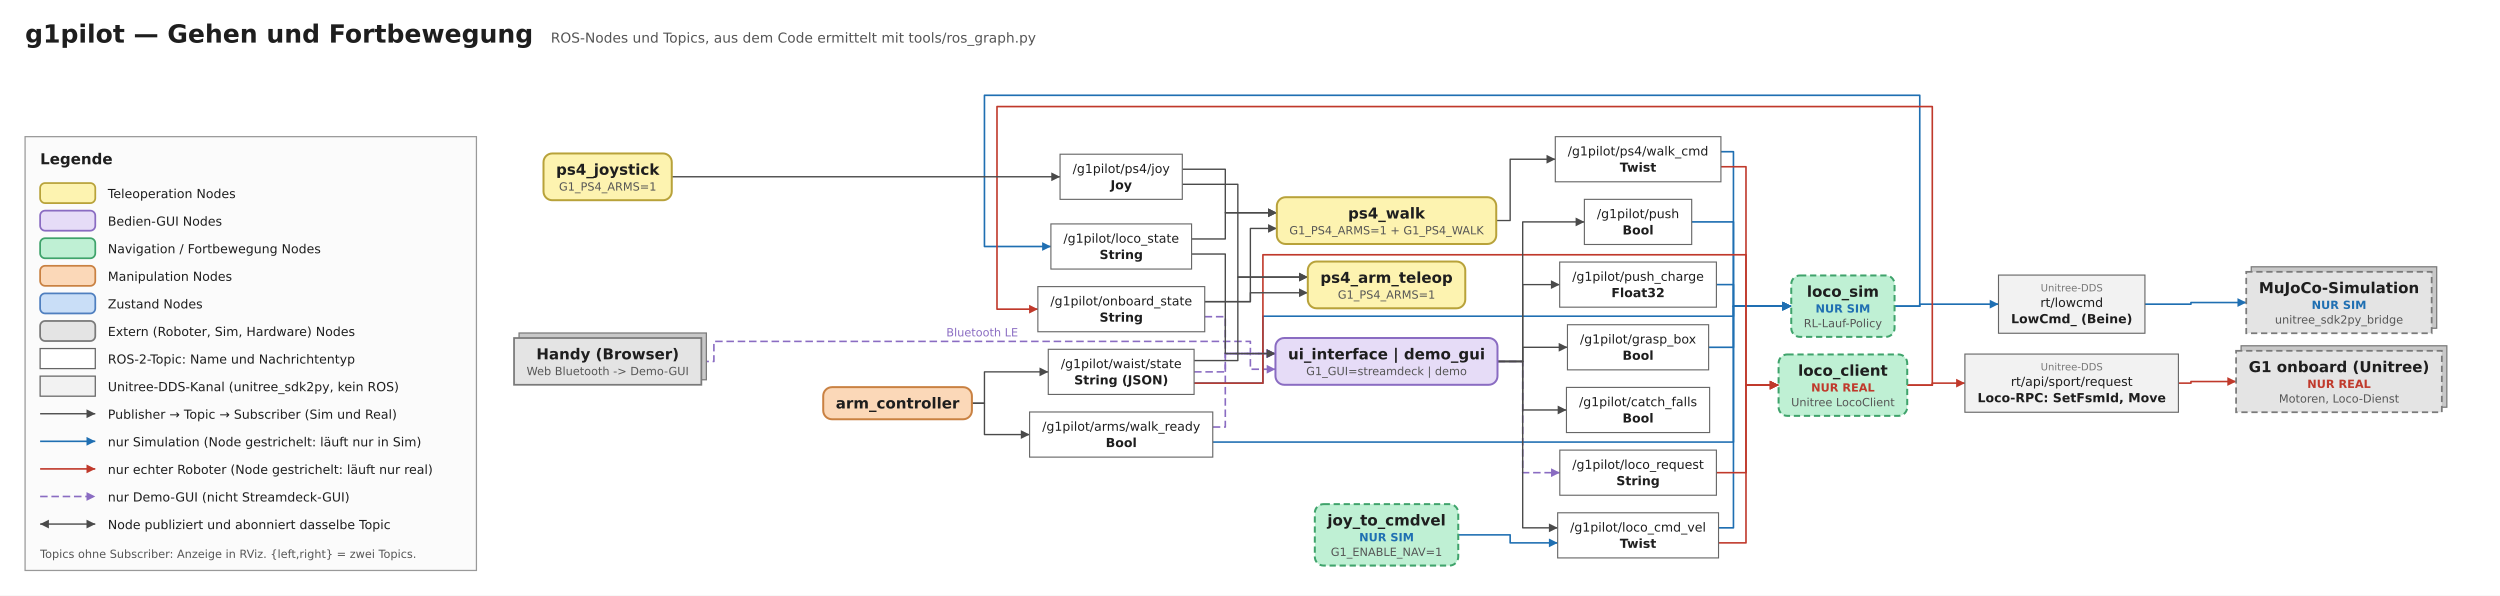
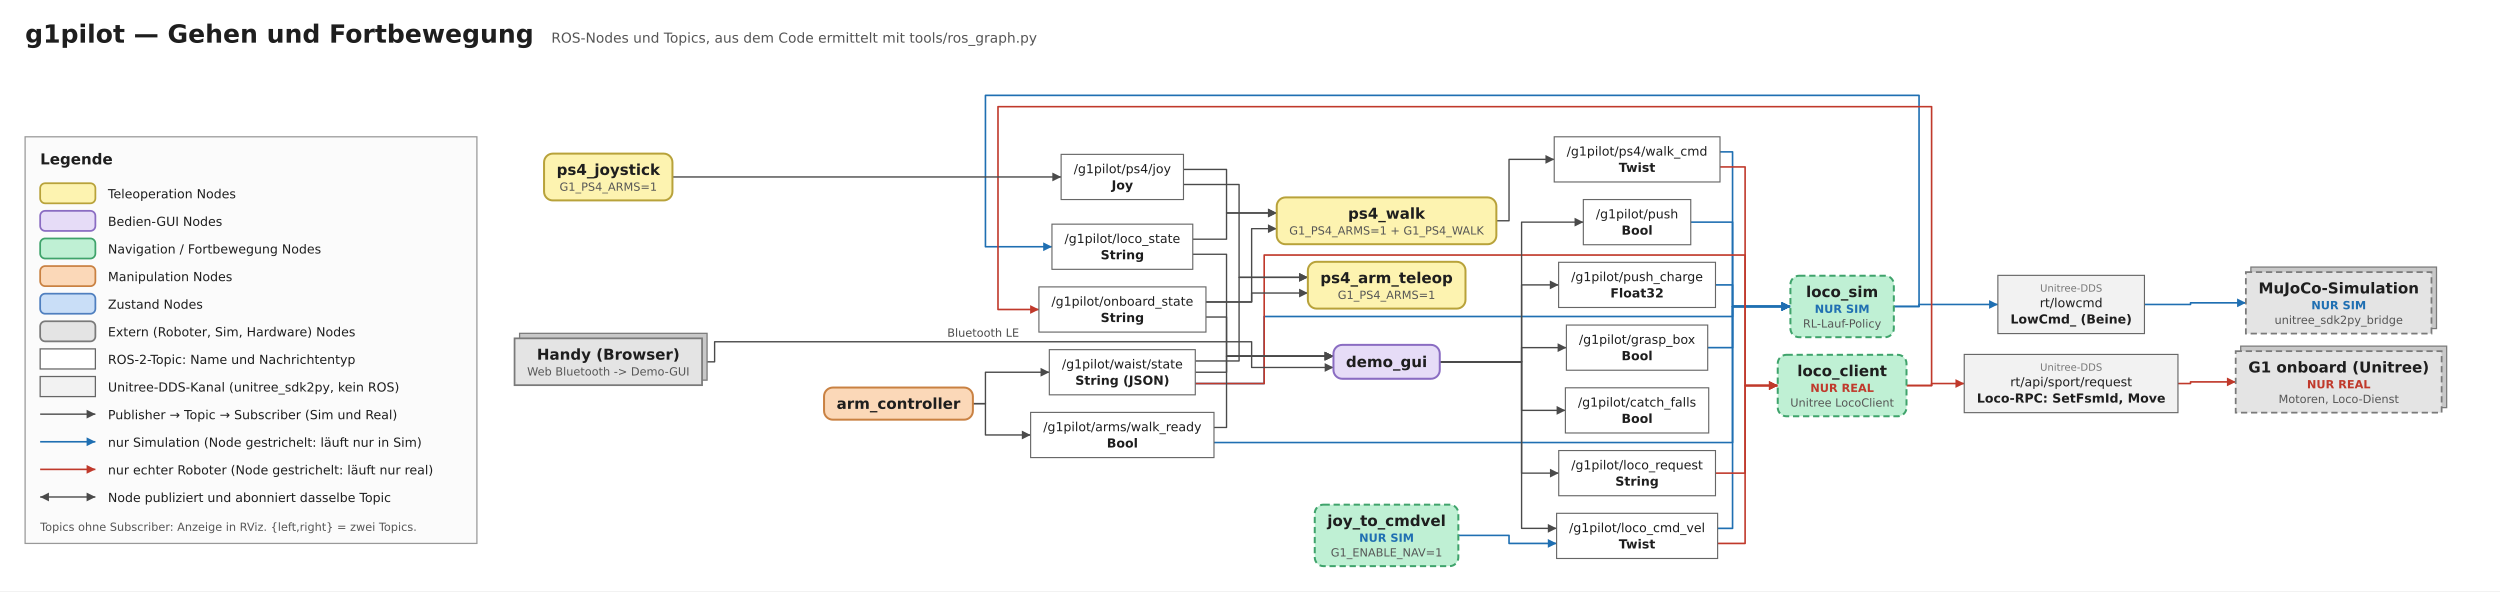
- <svg xmlns="http://www.w3.org/2000/svg" width="1994" height="475" viewBox="0 0 1994 475" font-family="DejaVu Sans, Verdana, Arial, sans-serif">
-   <rect width="1994" height="475" fill="#ffffff" />
+ <svg xmlns="http://www.w3.org/2000/svg" width="1992" height="471" viewBox="0 0 1992 471" font-family="DejaVu Sans, Verdana, Arial, sans-serif">
+   <rect width="1992" height="471" fill="#ffffff" />
  <text x="20.0" y="34.0" font-size="20" font-weight="bold" fill="#1e1e1e" text-anchor="start">g1pilot — Gehen und Fortbewegung</text>
  <text x="439.3" y="34.0" font-size="11" fill="#555555" text-anchor="start">ROS-Nodes und Topics, aus dem Code ermittelt mit tools/ros_graph.py</text>
  <g transform="translate(20,109.0)">
-     <rect x="0" y="0" width="360" height="346" fill="#fbfbfb" stroke="#999999" />
+     <rect x="0" y="0" width="360" height="324" fill="#fbfbfb" stroke="#999999" />
    <text x="12.0" y="22.0" font-size="12" font-weight="bold" fill="#1e1e1e" text-anchor="start">Legende</text>
    <rect x="12" y="37.0" width="44" height="16" rx="4" fill="#fdf3b0" stroke="#b8a23a" stroke-width="1.4" />
    <text x="66.0" y="49.0" font-size="10" fill="#1e1e1e" text-anchor="start">Teleoperation Nodes</text>
    <rect x="12" y="59.0" width="44" height="16" rx="4" fill="#e6dcf7" stroke="#8a6cc2" stroke-width="1.4" />
    <text x="66.0" y="71.0" font-size="10" fill="#1e1e1e" text-anchor="start">Bedien-GUI Nodes</text>
    <rect x="12" y="81.0" width="44" height="16" rx="4" fill="#bff0d4" stroke="#3fa36b" stroke-width="1.4" />
    <text x="66.0" y="93.0" font-size="10" fill="#1e1e1e" text-anchor="start">Navigation / Fortbewegung Nodes</text>
    <rect x="12" y="103.0" width="44" height="16" rx="4" fill="#fbd8b8" stroke="#c98142" stroke-width="1.4" />
    <text x="66.0" y="115.0" font-size="10" fill="#1e1e1e" text-anchor="start">Manipulation Nodes</text>
    <rect x="12" y="125.0" width="44" height="16" rx="4" fill="#c9def7" stroke="#4f7fbf" stroke-width="1.4" />
    <text x="66.0" y="137.0" font-size="10" fill="#1e1e1e" text-anchor="start">Zustand Nodes</text>
    <rect x="12" y="147.0" width="44" height="16" rx="4" fill="#e4e4e4" stroke="#7a7a7a" stroke-width="1.4" />
    <text x="66.0" y="159.0" font-size="10" fill="#1e1e1e" text-anchor="start">Extern (Roboter, Sim, Hardware) Nodes</text>
    <rect x="12" y="169.0" width="44" height="16" fill="#ffffff" stroke="#666666" />
    <text x="66.0" y="181.0" font-size="10" fill="#1e1e1e" text-anchor="start">ROS-2-Topic: Name und Nachrichtentyp</text>
    <rect x="12" y="191.0" width="44" height="16" fill="#f2f2f2" stroke="#666666" />
    <text x="66.0" y="203.0" font-size="10" fill="#1e1e1e" text-anchor="start">Unitree-DDS-Kanal (unitree_sdk2py, kein ROS)</text>
    <path d="M12,221.0 L56,221.0" stroke="#4a4a4a" stroke-width="1.1" />
    <path d="M49.0,217.5 L56.0,221.0 L49.0,224.5 z" fill="#4a4a4a" />
    <text x="66.0" y="225.0" font-size="10" fill="#1e1e1e" text-anchor="start">Publisher → Topic → Subscriber (Sim und Real)</text>
    <path d="M12,243.0 L56,243.0" stroke="#1f6fb2" stroke-width="1.3" />
    <path d="M49.0,239.5 L56.0,243.0 L49.0,246.5 z" fill="#1f6fb2" />
    <text x="66.0" y="247.0" font-size="10" fill="#1e1e1e" text-anchor="start">nur Simulation (Node gestrichelt: läuft nur in Sim)</text>
    <path d="M12,265.0 L56,265.0" stroke="#c0392b" stroke-width="1.3" />
    <path d="M49.0,261.5 L56.0,265.0 L49.0,268.5 z" fill="#c0392b" />
    <text x="66.0" y="269.0" font-size="10" fill="#1e1e1e" text-anchor="start">nur echter Roboter (Node gestrichelt: läuft nur real)</text>
-     <path d="M12,287.0 L56,287.0" stroke="#8a6cc2" stroke-width="1.3" stroke-dasharray="6 3" />
-     <path d="M49.0,283.5 L56.0,287.0 L49.0,290.5 z" fill="#8a6cc2" />
-     <text x="66.0" y="291.0" font-size="10" fill="#1e1e1e" text-anchor="start">nur Demo-GUI (nicht Streamdeck-GUI)</text>
-     <path d="M12,309.0 L56,309.0" stroke="#4a4a4a" stroke-width="1.1" />
-     <path d="M49.0,305.5 L56.0,309.0 L49.0,312.5 z" fill="#4a4a4a" />
-     <path d="M19.0,305.5 L12.0,309.0 L19.0,312.5 z" fill="#4a4a4a" />
-     <text x="66.0" y="313.0" font-size="10" fill="#1e1e1e" text-anchor="start">Node publiziert und abonniert dasselbe Topic</text>
-     <text x="12.0" y="336.0" font-size="9" fill="#555555" text-anchor="start">Topics ohne Subscriber: Anzeige in RViz. {left,right} = zwei Topics.</text>
+     <path d="M12,287.0 L56,287.0" stroke="#4a4a4a" stroke-width="1.1" />
+     <path d="M49.0,283.5 L56.0,287.0 L49.0,290.5 z" fill="#4a4a4a" />
+     <path d="M19.0,283.5 L12.0,287.0 L19.0,290.5 z" fill="#4a4a4a" />
+     <text x="66.0" y="291.0" font-size="10" fill="#1e1e1e" text-anchor="start">Node publiziert und abonniert dasselbe Topic</text>
+     <text x="12.0" y="314.0" font-size="9" fill="#555555" text-anchor="start">Topics ohne Subscriber: Anzeige in RViz. {left,right} = zwei Topics.</text>
  </g>
  <g transform="translate(20,109.0)">
-     <path d="M1174.5,179.3 L1194.5,179.3 L1194.5,268.0 L1224.1,268.0" fill="none" stroke="#8a6cc2" stroke-width="1.3" stroke-dasharray="6 3" stroke-linejoin="round" />
-     <path d="M1217.1,264.5 L1224.1,268.0 L1217.1,271.5 z" fill="#8a6cc2" />
-     <path d="M940.8,143.6 L957.3,143.6 L957.3,173.0 L997.3,173.0" fill="none" stroke="#8a6cc2" stroke-width="1.3" stroke-dasharray="6 3" stroke-linejoin="round" />
-     <path d="M990.3,169.5 L997.3,173.0 L990.3,176.5 z" fill="#8a6cc2" />
-     <path d="M947.3,231.6 L957.3,231.6 L957.3,173.0 L997.3,173.0" fill="none" stroke="#8a6cc2" stroke-width="1.3" stroke-dasharray="6 3" stroke-linejoin="round" />
-     <path d="M990.3,169.5 L997.3,173.0 L990.3,176.5 z" fill="#8a6cc2" />
-     <path d="M932.4,187.6 L957.3,187.6 L957.3,173.0 L997.3,173.0" fill="none" stroke="#8a6cc2" stroke-width="1.3" stroke-dasharray="6 3" stroke-linejoin="round" />
-     <path d="M990.3,169.5 L997.3,173.0 L990.3,176.5 z" fill="#8a6cc2" />
-     <path d="M539.4,179.3 L549.4,179.3 L549.4,163.3 L977.3,163.3 L977.3,185.5 L997.3,185.5" fill="none" stroke="#8a6cc2" stroke-width="1.3" stroke-dasharray="6 3" stroke-linejoin="round" />
-     <path d="M990.3,182.0 L997.3,185.5 L990.3,189.0 z" fill="#8a6cc2" />
-     <text x="763.4" y="159.3" font-size="9" fill="#8a6cc2" text-anchor="middle">Bluetooth LE</text>
-     <path d="M1352.6,12.0 L1362.6,12.0 L1362.6,135.2 L1408.7,135.2" fill="none" stroke="#1f6fb2" stroke-width="1.3" stroke-linejoin="round" />
-     <path d="M1401.7,131.7 L1408.7,135.2 L1401.7,138.7 z" fill="#1f6fb2" />
-     <path d="M1143.1,317.6 L1184.5,317.6 L1184.5,324.0 L1222.4,324.0" fill="none" stroke="#1f6fb2" stroke-width="1.3" stroke-linejoin="round" />
-     <path d="M1215.4,320.5 L1222.4,324.0 L1215.4,327.5 z" fill="#1f6fb2" />
-     <path d="M1350.7,312.0 L1362.6,312.0 L1362.6,135.2 L1408.7,135.2" fill="none" stroke="#1f6fb2" stroke-width="1.3" stroke-linejoin="round" />
-     <path d="M1401.7,131.7 L1408.7,135.2 L1401.7,138.7 z" fill="#1f6fb2" />
-     <path d="M1491.1,135.2 L1511.2,135.2 L1511.2,-33.0 L765.2,-33.0 L765.2,87.6 L818.2,87.6" fill="none" stroke="#1f6fb2" stroke-width="1.3" stroke-linejoin="round" />
+     <path d="M1350.5,12.0 L1360.5,12.0 L1360.5,135.2 L1406.6,135.2" fill="none" stroke="#1f6fb2" stroke-width="1.3" stroke-linejoin="round" />
+     <path d="M1399.6,131.7 L1406.6,135.2 L1399.6,138.7 z" fill="#1f6fb2" />
+     <path d="M1142.1,317.6 L1182.4,317.6 L1182.4,324.0 L1220.3,324.0" fill="none" stroke="#1f6fb2" stroke-width="1.3" stroke-linejoin="round" />
+     <path d="M1213.3,320.5 L1220.3,324.0 L1213.3,327.5 z" fill="#1f6fb2" />
+     <path d="M1348.6,312.0 L1360.5,312.0 L1360.5,135.2 L1406.6,135.2" fill="none" stroke="#1f6fb2" stroke-width="1.3" stroke-linejoin="round" />
+     <path d="M1399.6,131.7 L1406.6,135.2 L1399.6,138.7 z" fill="#1f6fb2" />
+     <path d="M1489.0,135.2 L1509.1,135.2 L1509.1,-33.0 L765.2,-33.0 L765.2,87.6 L818.2,87.6" fill="none" stroke="#1f6fb2" stroke-width="1.3" stroke-linejoin="round" />
    <path d="M811.2,84.1 L818.2,87.6 L811.2,91.1 z" fill="#1f6fb2" />
-     <path d="M947.3,243.6 L957.3,243.6 L957.3,243.6 L1362.6,243.6 L1362.6,135.2 L1408.7,135.2" fill="none" stroke="#1f6fb2" stroke-width="1.3" stroke-linejoin="round" />
-     <path d="M1401.7,131.7 L1408.7,135.2 L1401.7,138.7 z" fill="#1f6fb2" />
-     <path d="M932.4,196.6 L987.3,196.6 L987.3,143.2 L1362.6,143.2 L1362.6,135.2 L1408.7,135.2" fill="none" stroke="#1f6fb2" stroke-width="1.3" stroke-linejoin="round" />
-     <path d="M1401.7,131.7 L1408.7,135.2 L1401.7,138.7 z" fill="#1f6fb2" />
-     <path d="M1491.1,135.2 L1511.2,135.2 L1511.2,133.6 L1574.0,133.6" fill="none" stroke="#1f6fb2" stroke-width="1.3" stroke-linejoin="round" />
-     <path d="M1567.0,130.1 L1574.0,133.6 L1567.0,137.1 z" fill="#1f6fb2" />
-     <path d="M1690.8,133.6 L1727.5,133.6 L1727.5,132.3 L1771.6,132.3" fill="none" stroke="#1f6fb2" stroke-width="1.3" stroke-linejoin="round" />
-     <path d="M1764.6,128.8 L1771.6,132.3 L1764.6,135.8 z" fill="#1f6fb2" />
-     <path d="M1329.4,68.0 L1362.6,68.0 L1362.6,135.2 L1408.7,135.2" fill="none" stroke="#1f6fb2" stroke-width="1.3" stroke-linejoin="round" />
-     <path d="M1401.7,131.7 L1408.7,135.2 L1401.7,138.7 z" fill="#1f6fb2" />
-     <path d="M1349.1,118.0 L1362.6,118.0 L1362.6,135.2 L1408.7,135.2" fill="none" stroke="#1f6fb2" stroke-width="1.3" stroke-linejoin="round" />
-     <path d="M1401.7,131.7 L1408.7,135.2 L1401.7,138.7 z" fill="#1f6fb2" />
-     <path d="M1342.8,168.0 L1362.6,168.0 L1362.6,135.2 L1408.7,135.2" fill="none" stroke="#1f6fb2" stroke-width="1.3" stroke-linejoin="round" />
-     <path d="M1401.7,131.7 L1408.7,135.2 L1401.7,138.7 z" fill="#1f6fb2" />
-     <path d="M1352.6,24.0 L1372.6,24.0 L1372.6,198.2 L1398.6,198.2" fill="none" stroke="#c0392b" stroke-width="1.3" stroke-linejoin="round" />
-     <path d="M1391.6,194.7 L1398.6,198.2 L1391.6,201.7 z" fill="#c0392b" />
-     <path d="M1350.7,324.0 L1372.6,324.0 L1372.6,198.2 L1398.6,198.2" fill="none" stroke="#c0392b" stroke-width="1.3" stroke-linejoin="round" />
-     <path d="M1391.6,194.7 L1398.6,198.2 L1391.6,201.7 z" fill="#c0392b" />
-     <path d="M1349.0,268.0 L1372.6,268.0 L1372.6,198.2 L1398.6,198.2" fill="none" stroke="#c0392b" stroke-width="1.3" stroke-linejoin="round" />
-     <path d="M1391.6,194.7 L1398.6,198.2 L1391.6,201.7 z" fill="#c0392b" />
-     <path d="M1501.2,198.2 L1521.2,198.2 L1521.2,-24.0 L775.2,-24.0 L775.2,137.6 L807.8,137.6" fill="none" stroke="#c0392b" stroke-width="1.3" stroke-linejoin="round" />
+     <path d="M947.3,243.6 L957.3,243.6 L957.3,243.6 L1360.5,243.6 L1360.5,135.2 L1406.6,135.2" fill="none" stroke="#1f6fb2" stroke-width="1.3" stroke-linejoin="round" />
+     <path d="M1399.6,131.7 L1406.6,135.2 L1399.6,138.7 z" fill="#1f6fb2" />
+     <path d="M932.4,196.6 L987.3,196.6 L987.3,143.2 L1360.5,143.2 L1360.5,135.2 L1406.6,135.2" fill="none" stroke="#1f6fb2" stroke-width="1.3" stroke-linejoin="round" />
+     <path d="M1399.6,131.7 L1406.6,135.2 L1399.6,138.7 z" fill="#1f6fb2" />
+     <path d="M1489.0,135.2 L1509.1,135.2 L1509.1,133.6 L1571.9,133.6" fill="none" stroke="#1f6fb2" stroke-width="1.3" stroke-linejoin="round" />
+     <path d="M1564.9,130.1 L1571.9,133.6 L1564.9,137.1 z" fill="#1f6fb2" />
+     <path d="M1688.7,133.6 L1725.4,133.6 L1725.4,132.3 L1769.5,132.3" fill="none" stroke="#1f6fb2" stroke-width="1.3" stroke-linejoin="round" />
+     <path d="M1762.5,128.8 L1769.5,132.3 L1762.5,135.8 z" fill="#1f6fb2" />
+     <path d="M1327.2,68.0 L1360.5,68.0 L1360.5,135.2 L1406.6,135.2" fill="none" stroke="#1f6fb2" stroke-width="1.3" stroke-linejoin="round" />
+     <path d="M1399.6,131.7 L1406.6,135.2 L1399.6,138.7 z" fill="#1f6fb2" />
+     <path d="M1346.9,118.0 L1360.5,118.0 L1360.5,135.2 L1406.6,135.2" fill="none" stroke="#1f6fb2" stroke-width="1.3" stroke-linejoin="round" />
+     <path d="M1399.6,131.7 L1406.6,135.2 L1399.6,138.7 z" fill="#1f6fb2" />
+     <path d="M1340.7,168.0 L1360.5,168.0 L1360.5,135.2 L1406.6,135.2" fill="none" stroke="#1f6fb2" stroke-width="1.3" stroke-linejoin="round" />
+     <path d="M1399.6,131.7 L1406.6,135.2 L1399.6,138.7 z" fill="#1f6fb2" />
+     <path d="M1350.5,24.0 L1370.5,24.0 L1370.5,198.2 L1396.5,198.2" fill="none" stroke="#c0392b" stroke-width="1.3" stroke-linejoin="round" />
+     <path d="M1389.5,194.7 L1396.5,198.2 L1389.5,201.7 z" fill="#c0392b" />
+     <path d="M1348.6,324.0 L1370.5,324.0 L1370.5,198.2 L1396.5,198.2" fill="none" stroke="#c0392b" stroke-width="1.3" stroke-linejoin="round" />
+     <path d="M1389.5,194.7 L1396.5,198.2 L1389.5,201.7 z" fill="#c0392b" />
+     <path d="M1346.9,268.0 L1370.5,268.0 L1370.5,198.2 L1396.5,198.2" fill="none" stroke="#c0392b" stroke-width="1.3" stroke-linejoin="round" />
+     <path d="M1389.5,194.7 L1396.5,198.2 L1389.5,201.7 z" fill="#c0392b" />
+     <path d="M1499.1,198.2 L1519.1,198.2 L1519.1,-24.0 L775.2,-24.0 L775.2,137.6 L807.8,137.6" fill="none" stroke="#c0392b" stroke-width="1.3" stroke-linejoin="round" />
    <path d="M800.8,134.1 L807.8,137.6 L800.8,141.1 z" fill="#c0392b" />
-     <path d="M932.4,196.6 L987.3,196.6 L987.3,94.2 L1372.6,94.2 L1372.6,198.2 L1398.6,198.2" fill="none" stroke="#c0392b" stroke-width="1.3" stroke-linejoin="round" />
-     <path d="M1391.6,194.7 L1398.6,198.2 L1391.6,201.7 z" fill="#c0392b" />
-     <path d="M1501.2,198.2 L1521.2,198.2 L1521.2,196.6 L1547.2,196.6" fill="none" stroke="#c0392b" stroke-width="1.3" stroke-linejoin="round" />
-     <path d="M1540.2,193.1 L1547.2,196.6 L1540.2,200.1 z" fill="#c0392b" />
-     <path d="M1717.5,196.6 L1727.5,196.6 L1727.5,195.3 L1763.5,195.3" fill="none" stroke="#c0392b" stroke-width="1.3" stroke-linejoin="round" />
-     <path d="M1756.5,191.8 L1763.5,195.3 L1756.5,198.8 z" fill="#c0392b" />
+     <path d="M932.4,196.6 L987.3,196.6 L987.3,94.2 L1370.5,94.2 L1370.5,198.2 L1396.5,198.2" fill="none" stroke="#c0392b" stroke-width="1.3" stroke-linejoin="round" />
+     <path d="M1389.5,194.7 L1396.5,198.2 L1389.5,201.7 z" fill="#c0392b" />
+     <path d="M1499.1,198.2 L1519.1,198.2 L1519.1,196.6 L1545.1,196.6" fill="none" stroke="#c0392b" stroke-width="1.3" stroke-linejoin="round" />
+     <path d="M1538.1,193.1 L1545.1,196.6 L1538.1,200.1 z" fill="#c0392b" />
+     <path d="M1715.4,196.6 L1725.4,196.6 L1725.4,195.3 L1761.4,195.3" fill="none" stroke="#c0392b" stroke-width="1.3" stroke-linejoin="round" />
+     <path d="M1754.4,191.8 L1761.4,195.3 L1754.4,198.8 z" fill="#c0392b" />
    <path d="M515.9,32.0 L549.4,32.0 L549.4,32.0 L785.2,32.0 L785.2,32.0 L825.5,32.0" fill="none" stroke="#4a4a4a" stroke-width="1.1" stroke-linejoin="round" />
    <path d="M818.5,28.5 L825.5,32.0 L818.5,35.5 z" fill="#4a4a4a" />
-     <path d="M923.0,38.0 L967.3,38.0 L967.3,112.0 L1023.1,112.0" fill="none" stroke="#4a4a4a" stroke-width="1.1" stroke-linejoin="round" />
-     <path d="M1016.1,108.5 L1023.1,112.0 L1016.1,115.5 z" fill="#4a4a4a" />
-     <path d="M923.0,26.0 L957.3,26.0 L957.3,60.7 L998.4,60.7" fill="none" stroke="#4a4a4a" stroke-width="1.1" stroke-linejoin="round" />
-     <path d="M991.4,57.2 L998.4,60.7 L991.4,64.2 z" fill="#4a4a4a" />
-     <path d="M1173.4,66.9 L1184.5,66.9 L1184.5,18.0 L1220.5,18.0" fill="none" stroke="#4a4a4a" stroke-width="1.1" stroke-linejoin="round" />
-     <path d="M1213.5,14.5 L1220.5,18.0 L1213.5,21.5 z" fill="#4a4a4a" />
-     <path d="M1174.5,179.3 L1194.5,179.3 L1194.5,312.0 L1222.4,312.0" fill="none" stroke="#4a4a4a" stroke-width="1.1" stroke-linejoin="round" />
-     <path d="M1215.4,308.5 L1222.4,312.0 L1215.4,315.5 z" fill="#4a4a4a" />
-     <path d="M940.8,131.6 L977.3,131.6 L977.3,73.2 L998.4,73.2" fill="none" stroke="#4a4a4a" stroke-width="1.1" stroke-linejoin="round" />
-     <path d="M991.4,69.7 L998.4,73.2 L991.4,76.7 z" fill="#4a4a4a" />
-     <path d="M940.8,131.6 L977.3,131.6 L977.3,124.5 L1023.1,124.5" fill="none" stroke="#4a4a4a" stroke-width="1.1" stroke-linejoin="round" />
-     <path d="M1016.1,121.0 L1023.1,124.5 L1016.1,128.0 z" fill="#4a4a4a" />
-     <path d="M930.4,81.6 L957.3,81.6 L957.3,60.7 L998.4,60.7" fill="none" stroke="#4a4a4a" stroke-width="1.1" stroke-linejoin="round" />
-     <path d="M991.4,57.2 L998.4,60.7 L991.4,64.2 z" fill="#4a4a4a" />
-     <path d="M930.4,93.6 L957.3,93.6 L957.3,173.0 L997.3,173.0" fill="none" stroke="#4a4a4a" stroke-width="1.1" stroke-linejoin="round" />
-     <path d="M990.3,169.5 L997.3,173.0 L990.3,176.5 z" fill="#4a4a4a" />
+     <path d="M923.0,38.0 L967.3,38.0 L967.3,112.0 L1022.1,112.0" fill="none" stroke="#4a4a4a" stroke-width="1.1" stroke-linejoin="round" />
+     <path d="M1015.1,108.5 L1022.1,112.0 L1015.1,115.5 z" fill="#4a4a4a" />
+     <path d="M923.0,26.0 L957.3,26.0 L957.3,60.7 L997.3,60.7" fill="none" stroke="#4a4a4a" stroke-width="1.1" stroke-linejoin="round" />
+     <path d="M990.3,57.2 L997.3,60.7 L990.3,64.2 z" fill="#4a4a4a" />
+     <path d="M1172.4,66.9 L1182.4,66.9 L1182.4,18.0 L1218.4,18.0" fill="none" stroke="#4a4a4a" stroke-width="1.1" stroke-linejoin="round" />
+     <path d="M1211.4,14.5 L1218.4,18.0 L1211.4,21.5 z" fill="#4a4a4a" />
+     <path d="M1127.2,179.3 L1192.4,179.3 L1192.4,312.0 L1220.3,312.0" fill="none" stroke="#4a4a4a" stroke-width="1.1" stroke-linejoin="round" />
+     <path d="M1213.3,308.5 L1220.3,312.0 L1213.3,315.5 z" fill="#4a4a4a" />
+     <path d="M1127.2,179.3 L1192.4,179.3 L1192.4,268.0 L1222.0,268.0" fill="none" stroke="#4a4a4a" stroke-width="1.1" stroke-linejoin="round" />
+     <path d="M1215.0,264.5 L1222.0,268.0 L1215.0,271.5 z" fill="#4a4a4a" />
+     <path d="M940.8,131.6 L977.3,131.6 L977.3,73.2 L997.3,73.2" fill="none" stroke="#4a4a4a" stroke-width="1.1" stroke-linejoin="round" />
+     <path d="M990.3,69.7 L997.3,73.2 L990.3,76.7 z" fill="#4a4a4a" />
+     <path d="M940.8,131.6 L977.3,131.6 L977.3,124.5 L1022.1,124.5" fill="none" stroke="#4a4a4a" stroke-width="1.1" stroke-linejoin="round" />
+     <path d="M1015.1,121.0 L1022.1,124.5 L1015.1,128.0 z" fill="#4a4a4a" />
+     <path d="M940.8,143.6 L957.3,143.6 L957.3,174.8 L1042.5,174.8" fill="none" stroke="#4a4a4a" stroke-width="1.1" stroke-linejoin="round" />
+     <path d="M1035.5,171.3 L1042.5,174.8 L1035.5,178.3 z" fill="#4a4a4a" />
+     <path d="M930.4,81.6 L957.3,81.6 L957.3,60.7 L997.3,60.7" fill="none" stroke="#4a4a4a" stroke-width="1.1" stroke-linejoin="round" />
+     <path d="M990.3,57.2 L997.3,60.7 L990.3,64.2 z" fill="#4a4a4a" />
+     <path d="M930.4,93.6 L957.3,93.6 L957.3,174.8 L1042.5,174.8" fill="none" stroke="#4a4a4a" stroke-width="1.1" stroke-linejoin="round" />
+     <path d="M1035.5,171.3 L1042.5,174.8 L1035.5,178.3 z" fill="#4a4a4a" />
    <path d="M755.2,212.6 L765.2,212.6 L765.2,237.6 L801.2,237.6" fill="none" stroke="#4a4a4a" stroke-width="1.1" stroke-linejoin="round" />
    <path d="M794.2,234.1 L801.2,237.6 L794.2,241.1 z" fill="#4a4a4a" />
+     <path d="M947.3,231.6 L957.3,231.6 L957.3,174.8 L1042.5,174.8" fill="none" stroke="#4a4a4a" stroke-width="1.1" stroke-linejoin="round" />
+     <path d="M1035.5,171.3 L1042.5,174.8 L1035.5,178.3 z" fill="#4a4a4a" />
    <path d="M755.2,212.6 L765.2,212.6 L765.2,187.6 L816.1,187.6" fill="none" stroke="#4a4a4a" stroke-width="1.1" stroke-linejoin="round" />
    <path d="M809.1,184.1 L816.1,187.6 L809.1,191.1 z" fill="#4a4a4a" />
-     <path d="M932.4,178.6 L967.3,178.6 L967.3,112.0 L1023.1,112.0" fill="none" stroke="#4a4a4a" stroke-width="1.1" stroke-linejoin="round" />
-     <path d="M1016.1,108.5 L1023.1,112.0 L1016.1,115.5 z" fill="#4a4a4a" />
-     <path d="M1174.5,179.3 L1194.5,179.3 L1194.5,68.0 L1243.7,68.0" fill="none" stroke="#4a4a4a" stroke-width="1.1" stroke-linejoin="round" />
-     <path d="M1236.7,64.5 L1243.7,68.0 L1236.7,71.5 z" fill="#4a4a4a" />
-     <path d="M1174.5,179.3 L1194.5,179.3 L1194.5,118.0 L1224.0,118.0" fill="none" stroke="#4a4a4a" stroke-width="1.1" stroke-linejoin="round" />
-     <path d="M1217.0,114.5 L1224.0,118.0 L1217.0,121.5 z" fill="#4a4a4a" />
-     <path d="M1174.5,179.3 L1194.5,179.3 L1194.5,168.0 L1230.2,168.0" fill="none" stroke="#4a4a4a" stroke-width="1.1" stroke-linejoin="round" />
-     <path d="M1223.2,164.5 L1230.2,168.0 L1223.2,171.5 z" fill="#4a4a4a" />
-     <path d="M1174.5,179.3 L1194.5,179.3 L1194.5,218.0 L1229.4,218.0" fill="none" stroke="#4a4a4a" stroke-width="1.1" stroke-linejoin="round" />
-     <path d="M1222.4,214.5 L1229.4,218.0 L1222.4,221.5 z" fill="#4a4a4a" />
+     <path d="M932.4,178.6 L967.3,178.6 L967.3,112.0 L1022.1,112.0" fill="none" stroke="#4a4a4a" stroke-width="1.1" stroke-linejoin="round" />
+     <path d="M1015.1,108.5 L1022.1,112.0 L1015.1,115.5 z" fill="#4a4a4a" />
+     <path d="M932.4,187.6 L957.3,187.6 L957.3,174.8 L1042.5,174.8" fill="none" stroke="#4a4a4a" stroke-width="1.1" stroke-linejoin="round" />
+     <path d="M1035.5,171.3 L1042.5,174.8 L1035.5,178.3 z" fill="#4a4a4a" />
+     <path d="M1127.2,179.3 L1192.4,179.3 L1192.4,68.0 L1241.6,68.0" fill="none" stroke="#4a4a4a" stroke-width="1.1" stroke-linejoin="round" />
+     <path d="M1234.6,64.5 L1241.6,68.0 L1234.6,71.5 z" fill="#4a4a4a" />
+     <path d="M1127.2,179.3 L1192.4,179.3 L1192.4,118.0 L1221.9,118.0" fill="none" stroke="#4a4a4a" stroke-width="1.1" stroke-linejoin="round" />
+     <path d="M1214.9,114.5 L1221.9,118.0 L1214.9,121.5 z" fill="#4a4a4a" />
+     <path d="M1127.2,179.3 L1192.4,179.3 L1192.4,168.0 L1228.1,168.0" fill="none" stroke="#4a4a4a" stroke-width="1.1" stroke-linejoin="round" />
+     <path d="M1221.1,164.5 L1228.1,168.0 L1221.1,171.5 z" fill="#4a4a4a" />
+     <path d="M1127.2,179.3 L1192.4,179.3 L1192.4,218.0 L1227.3,218.0" fill="none" stroke="#4a4a4a" stroke-width="1.1" stroke-linejoin="round" />
+     <path d="M1220.3,214.5 L1227.3,218.0 L1220.3,221.5 z" fill="#4a4a4a" />
+     <path d="M539.4,179.3 L549.4,179.3 L549.4,163.3 L977.3,163.3 L977.3,183.8 L1042.5,183.8" fill="none" stroke="#4a4a4a" stroke-width="1.1" stroke-linejoin="round" />
+     <path d="M1035.5,180.3 L1042.5,183.8 L1035.5,187.3 z" fill="#4a4a4a" />
+     <text x="763.4" y="159.3" font-size="9" fill="#4a4a4a" text-anchor="middle">Bluetooth LE</text>
    <rect x="413.5" y="13.4" width="102.3" height="37.3" rx="7" fill="#fdf3b0" stroke="#b8a23a" stroke-width="1.6" />
    <text x="464.7" y="30.4" font-size="12" font-weight="bold" fill="#1e1e1e" text-anchor="middle">ps4_joystick</text>
    <text x="464.7" y="43.0" font-size="9" fill="#555555" text-anchor="middle">G1_PS4_ARMS=1</text>
-     <rect x="1023.1" y="99.6" width="125.6" height="37.3" rx="7" fill="#fdf3b0" stroke="#b8a23a" stroke-width="1.6" />
-     <text x="1085.9" y="116.6" font-size="12" font-weight="bold" fill="#1e1e1e" text-anchor="middle">ps4_arm_teleop</text>
-     <text x="1085.9" y="129.2" font-size="9" fill="#555555" text-anchor="middle">G1_PS4_ARMS=1</text>
-     <rect x="998.4" y="48.3" width="175.0" height="37.3" rx="7" fill="#fdf3b0" stroke="#b8a23a" stroke-width="1.6" />
-     <text x="1085.9" y="65.3" font-size="12" font-weight="bold" fill="#1e1e1e" text-anchor="middle">ps4_walk</text>
-     <text x="1085.9" y="77.9" font-size="9" fill="#555555" text-anchor="middle">G1_PS4_ARMS=1 + G1_PS4_WALK</text>
-     <rect x="997.3" y="160.6" width="177.1" height="37.3" rx="7" fill="#e6dcf7" stroke="#8a6cc2" stroke-width="1.6" />
-     <text x="1085.9" y="177.6" font-size="12" font-weight="bold" fill="#1e1e1e" text-anchor="middle">ui_interface | demo_gui</text>
-     <text x="1085.9" y="190.2" font-size="9" fill="#555555" text-anchor="middle">G1_GUI=streamdeck | demo</text>
+     <rect x="1022.1" y="99.6" width="125.6" height="37.3" rx="7" fill="#fdf3b0" stroke="#b8a23a" stroke-width="1.6" />
+     <text x="1084.8" y="116.6" font-size="12" font-weight="bold" fill="#1e1e1e" text-anchor="middle">ps4_arm_teleop</text>
+     <text x="1084.8" y="129.2" font-size="9" fill="#555555" text-anchor="middle">G1_PS4_ARMS=1</text>
+     <rect x="997.3" y="48.3" width="175.0" height="37.3" rx="7" fill="#fdf3b0" stroke="#b8a23a" stroke-width="1.6" />
+     <text x="1084.8" y="65.3" font-size="12" font-weight="bold" fill="#1e1e1e" text-anchor="middle">ps4_walk</text>
+     <text x="1084.8" y="77.9" font-size="9" fill="#555555" text-anchor="middle">G1_PS4_ARMS=1 + G1_PS4_WALK</text>
+     <rect x="1042.5" y="165.8" width="84.7" height="27.0" rx="7" fill="#e6dcf7" stroke="#8a6cc2" stroke-width="1.6" />
+     <text x="1084.8" y="183.5" font-size="12" font-weight="bold" fill="#1e1e1e" text-anchor="middle">demo_gui</text>
    <rect x="636.6" y="199.8" width="118.6" height="25.6" rx="7" fill="#fbd8b8" stroke="#c98142" stroke-width="1.6" />
    <text x="695.9" y="216.8" font-size="12" font-weight="bold" fill="#1e1e1e" text-anchor="middle">arm_controller</text>
-     <rect x="1408.7" y="110.7" width="82.4" height="49.0" rx="7" fill="#bff0d4" stroke="#3fa36b" stroke-width="1.6" stroke-dasharray="5 3" />
-     <text x="1449.9" y="127.7" font-size="12" font-weight="bold" fill="#1e1e1e" text-anchor="middle">loco_sim</text>
-     <text x="1449.9" y="140.3" font-size="9" font-weight="bold" fill="#1f6fb2" text-anchor="middle">NUR SIM</text>
-     <text x="1449.9" y="152.0" font-size="9" fill="#555555" text-anchor="middle">RL-Lauf-Policy</text>
-     <rect x="1398.6" y="173.7" width="102.6" height="49.0" rx="7" fill="#bff0d4" stroke="#3fa36b" stroke-width="1.6" stroke-dasharray="5 3" />
-     <text x="1449.9" y="190.7" font-size="12" font-weight="bold" fill="#1e1e1e" text-anchor="middle">loco_client</text>
-     <text x="1449.9" y="203.3" font-size="9" font-weight="bold" fill="#c0392b" text-anchor="middle">NUR REAL</text>
-     <text x="1449.9" y="215.0" font-size="9" fill="#555555" text-anchor="middle">Unitree LocoClient</text>
-     <rect x="1028.7" y="293.1" width="114.4" height="49.0" rx="7" fill="#bff0d4" stroke="#3fa36b" stroke-width="1.6" stroke-dasharray="5 3" />
-     <text x="1085.9" y="310.1" font-size="12" font-weight="bold" fill="#1e1e1e" text-anchor="middle">joy_to_cmdvel</text>
-     <text x="1085.9" y="322.7" font-size="9" font-weight="bold" fill="#1f6fb2" text-anchor="middle">NUR SIM</text>
-     <text x="1085.9" y="334.4" font-size="9" fill="#555555" text-anchor="middle">G1_ENABLE_NAV=1</text>
-     <rect x="1775.6" y="103.8" width="147.9" height="49.0" fill="#c8c8c8" stroke="#7a7a7a" />
-     <rect x="1771.6" y="107.8" width="147.9" height="49.0" fill="#e4e4e4" stroke="#7a7a7a" stroke-width="1.4" stroke-dasharray="5 3" />
-     <text x="1845.6" y="124.8" font-size="12" font-weight="bold" fill="#1e1e1e" text-anchor="middle">MuJoCo-Simulation</text>
-     <text x="1845.6" y="137.4" font-size="9" font-weight="bold" fill="#1f6fb2" text-anchor="middle">NUR SIM</text>
-     <text x="1845.6" y="149.1" font-size="9" fill="#555555" text-anchor="middle">unitree_sdk2py_bridge</text>
-     <rect x="1767.5" y="166.8" width="164.1" height="49.0" fill="#c8c8c8" stroke="#7a7a7a" />
-     <rect x="1763.5" y="170.8" width="164.1" height="49.0" fill="#e4e4e4" stroke="#7a7a7a" stroke-width="1.4" stroke-dasharray="5 3" />
-     <text x="1845.6" y="187.8" font-size="12" font-weight="bold" fill="#1e1e1e" text-anchor="middle">G1 onboard (Unitree)</text>
-     <text x="1845.6" y="200.4" font-size="9" font-weight="bold" fill="#c0392b" text-anchor="middle">NUR REAL</text>
-     <text x="1845.6" y="212.1" font-size="9" fill="#555555" text-anchor="middle">Motoren, Loco-Dienst</text>
+     <rect x="1406.6" y="110.7" width="82.4" height="49.0" rx="7" fill="#bff0d4" stroke="#3fa36b" stroke-width="1.6" stroke-dasharray="5 3" />
+     <text x="1447.8" y="127.7" font-size="12" font-weight="bold" fill="#1e1e1e" text-anchor="middle">loco_sim</text>
+     <text x="1447.8" y="140.3" font-size="9" font-weight="bold" fill="#1f6fb2" text-anchor="middle">NUR SIM</text>
+     <text x="1447.8" y="152.0" font-size="9" fill="#555555" text-anchor="middle">RL-Lauf-Policy</text>
+     <rect x="1396.5" y="173.7" width="102.6" height="49.0" rx="7" fill="#bff0d4" stroke="#3fa36b" stroke-width="1.6" stroke-dasharray="5 3" />
+     <text x="1447.8" y="190.7" font-size="12" font-weight="bold" fill="#1e1e1e" text-anchor="middle">loco_client</text>
+     <text x="1447.8" y="203.3" font-size="9" font-weight="bold" fill="#c0392b" text-anchor="middle">NUR REAL</text>
+     <text x="1447.8" y="215.0" font-size="9" fill="#555555" text-anchor="middle">Unitree LocoClient</text>
+     <rect x="1027.6" y="293.1" width="114.4" height="49.0" rx="7" fill="#bff0d4" stroke="#3fa36b" stroke-width="1.6" stroke-dasharray="5 3" />
+     <text x="1084.8" y="310.1" font-size="12" font-weight="bold" fill="#1e1e1e" text-anchor="middle">joy_to_cmdvel</text>
+     <text x="1084.8" y="322.7" font-size="9" font-weight="bold" fill="#1f6fb2" text-anchor="middle">NUR SIM</text>
+     <text x="1084.8" y="334.4" font-size="9" fill="#555555" text-anchor="middle">G1_ENABLE_NAV=1</text>
+     <rect x="1773.5" y="103.8" width="147.9" height="49.0" fill="#c8c8c8" stroke="#7a7a7a" />
+     <rect x="1769.5" y="107.8" width="147.9" height="49.0" fill="#e4e4e4" stroke="#7a7a7a" stroke-width="1.4" stroke-dasharray="5 3" />
+     <text x="1843.5" y="124.8" font-size="12" font-weight="bold" fill="#1e1e1e" text-anchor="middle">MuJoCo-Simulation</text>
+     <text x="1843.5" y="137.4" font-size="9" font-weight="bold" fill="#1f6fb2" text-anchor="middle">NUR SIM</text>
+     <text x="1843.5" y="149.1" font-size="9" fill="#555555" text-anchor="middle">unitree_sdk2py_bridge</text>
+     <rect x="1765.4" y="166.8" width="164.1" height="49.0" fill="#c8c8c8" stroke="#7a7a7a" />
+     <rect x="1761.4" y="170.8" width="164.1" height="49.0" fill="#e4e4e4" stroke="#7a7a7a" stroke-width="1.4" stroke-dasharray="5 3" />
+     <text x="1843.5" y="187.8" font-size="12" font-weight="bold" fill="#1e1e1e" text-anchor="middle">G1 onboard (Unitree)</text>
+     <text x="1843.5" y="200.4" font-size="9" font-weight="bold" fill="#c0392b" text-anchor="middle">NUR REAL</text>
+     <text x="1843.5" y="212.1" font-size="9" fill="#555555" text-anchor="middle">Motoren, Loco-Dienst</text>
    <rect x="394.0" y="156.6" width="149.4" height="37.3" fill="#c8c8c8" stroke="#7a7a7a" />
    <rect x="390.0" y="160.6" width="149.4" height="37.3" fill="#e4e4e4" stroke="#7a7a7a" stroke-width="1.4" />
    <text x="464.7" y="177.6" font-size="12" font-weight="bold" fill="#1e1e1e" text-anchor="middle">Handy (Browser)</text>
    <text x="464.7" y="190.2" font-size="9" fill="#555555" text-anchor="middle">Web Bluetooth -&gt; Demo-GUI</text>
    <rect x="825.5" y="14.0" width="97.5" height="36.0" fill="#ffffff" stroke="#666666" stroke-width="0.9" />
    <text x="874.3" y="29.0" font-size="10" fill="#1e1e1e" text-anchor="middle">/g1pilot/ps4/joy</text>
    <text x="874.3" y="42.0" font-size="10" font-weight="bold" fill="#1e1e1e" text-anchor="middle">Joy</text>
-     <rect x="1220.5" y="0.0" width="132.1" height="36.0" fill="#ffffff" stroke="#666666" stroke-width="0.9" />
-     <text x="1286.5" y="15.0" font-size="10" fill="#1e1e1e" text-anchor="middle">/g1pilot/ps4/walk_cmd</text>
-     <text x="1286.5" y="28.0" font-size="10" font-weight="bold" fill="#1e1e1e" text-anchor="middle">Twist</text>
-     <rect x="1222.4" y="300.0" width="128.3" height="36.0" fill="#ffffff" stroke="#666666" stroke-width="0.9" />
-     <text x="1286.5" y="315.0" font-size="10" fill="#1e1e1e" text-anchor="middle">/g1pilot/loco_cmd_vel</text>
-     <text x="1286.5" y="328.0" font-size="10" font-weight="bold" fill="#1e1e1e" text-anchor="middle">Twist</text>
-     <rect x="1224.1" y="250.0" width="124.9" height="36.0" fill="#ffffff" stroke="#666666" stroke-width="0.9" />
-     <text x="1286.5" y="265.0" font-size="10" fill="#1e1e1e" text-anchor="middle">/g1pilot/loco_request</text>
-     <text x="1286.5" y="278.0" font-size="10" font-weight="bold" fill="#1e1e1e" text-anchor="middle">String</text>
+     <rect x="1218.4" y="0.0" width="132.1" height="36.0" fill="#ffffff" stroke="#666666" stroke-width="0.9" />
+     <text x="1284.4" y="15.0" font-size="10" fill="#1e1e1e" text-anchor="middle">/g1pilot/ps4/walk_cmd</text>
+     <text x="1284.4" y="28.0" font-size="10" font-weight="bold" fill="#1e1e1e" text-anchor="middle">Twist</text>
+     <rect x="1220.3" y="300.0" width="128.3" height="36.0" fill="#ffffff" stroke="#666666" stroke-width="0.9" />
+     <text x="1284.4" y="315.0" font-size="10" fill="#1e1e1e" text-anchor="middle">/g1pilot/loco_cmd_vel</text>
+     <text x="1284.4" y="328.0" font-size="10" font-weight="bold" fill="#1e1e1e" text-anchor="middle">Twist</text>
+     <rect x="1222.0" y="250.0" width="124.9" height="36.0" fill="#ffffff" stroke="#666666" stroke-width="0.9" />
+     <text x="1284.4" y="265.0" font-size="10" fill="#1e1e1e" text-anchor="middle">/g1pilot/loco_request</text>
+     <text x="1284.4" y="278.0" font-size="10" font-weight="bold" fill="#1e1e1e" text-anchor="middle">String</text>
    <rect x="807.8" y="119.6" width="133.1" height="36.0" fill="#ffffff" stroke="#666666" stroke-width="0.9" />
    <text x="874.3" y="134.6" font-size="10" fill="#1e1e1e" text-anchor="middle">/g1pilot/onboard_state</text>
    <text x="874.3" y="147.6" font-size="10" font-weight="bold" fill="#1e1e1e" text-anchor="middle">String</text>
    <rect x="818.2" y="69.6" width="112.2" height="36.0" fill="#ffffff" stroke="#666666" stroke-width="0.9" />
    <text x="874.3" y="84.6" font-size="10" fill="#1e1e1e" text-anchor="middle">/g1pilot/loco_state</text>
    <text x="874.3" y="97.6" font-size="10" font-weight="bold" fill="#1e1e1e" text-anchor="middle">String</text>
    <rect x="801.2" y="219.6" width="146.1" height="36.0" fill="#ffffff" stroke="#666666" stroke-width="0.9" />
    <text x="874.3" y="234.6" font-size="10" fill="#1e1e1e" text-anchor="middle">/g1pilot/arms/walk_ready</text>
    <text x="874.3" y="247.6" font-size="10" font-weight="bold" fill="#1e1e1e" text-anchor="middle">Bool</text>
    <rect x="816.1" y="169.6" width="116.3" height="36.0" fill="#ffffff" stroke="#666666" stroke-width="0.9" />
    <text x="874.3" y="184.6" font-size="10" fill="#1e1e1e" text-anchor="middle">/g1pilot/waist/state</text>
    <text x="874.3" y="197.6" font-size="10" font-weight="bold" fill="#1e1e1e" text-anchor="middle">String (JSON)</text>
-     <rect x="1574.0" y="110.4" width="116.8" height="46.4" fill="#f2f2f2" stroke="#666666" stroke-width="0.9" />
-     <text x="1632.4" y="123.4" font-size="8" fill="#777777" text-anchor="middle">Unitree-DDS</text>
-     <text x="1632.4" y="135.8" font-size="10" fill="#1e1e1e" text-anchor="middle">rt/lowcmd</text>
-     <text x="1632.4" y="148.8" font-size="10" font-weight="bold" fill="#1e1e1e" text-anchor="middle">LowCmd_ (Beine)</text>
-     <rect x="1547.2" y="173.4" width="170.3" height="46.4" fill="#f2f2f2" stroke="#666666" stroke-width="0.9" />
-     <text x="1632.4" y="186.4" font-size="8" fill="#777777" text-anchor="middle">Unitree-DDS</text>
-     <text x="1632.4" y="198.8" font-size="10" fill="#1e1e1e" text-anchor="middle">rt/api/sport/request</text>
-     <text x="1632.4" y="211.8" font-size="10" font-weight="bold" fill="#1e1e1e" text-anchor="middle">Loco-RPC: SetFsmId, Move</text>
-     <rect x="1243.7" y="50.0" width="85.6" height="36.0" fill="#ffffff" stroke="#666666" stroke-width="0.9" />
-     <text x="1286.5" y="65.0" font-size="10" fill="#1e1e1e" text-anchor="middle">/g1pilot/push</text>
-     <text x="1286.5" y="78.0" font-size="10" font-weight="bold" fill="#1e1e1e" text-anchor="middle">Bool</text>
-     <rect x="1224.0" y="100.0" width="125.0" height="36.0" fill="#ffffff" stroke="#666666" stroke-width="0.9" />
-     <text x="1286.5" y="115.0" font-size="10" fill="#1e1e1e" text-anchor="middle">/g1pilot/push_charge</text>
-     <text x="1286.5" y="128.0" font-size="10" font-weight="bold" fill="#1e1e1e" text-anchor="middle">Float32</text>
-     <rect x="1230.2" y="150.0" width="112.6" height="36.0" fill="#ffffff" stroke="#666666" stroke-width="0.9" />
-     <text x="1286.5" y="165.0" font-size="10" fill="#1e1e1e" text-anchor="middle">/g1pilot/grasp_box</text>
-     <text x="1286.5" y="178.0" font-size="10" font-weight="bold" fill="#1e1e1e" text-anchor="middle">Bool</text>
-     <rect x="1229.4" y="200.0" width="114.2" height="36.0" fill="#ffffff" stroke="#666666" stroke-width="0.9" />
-     <text x="1286.5" y="215.0" font-size="10" fill="#1e1e1e" text-anchor="middle">/g1pilot/catch_falls</text>
-     <text x="1286.5" y="228.0" font-size="10" font-weight="bold" fill="#1e1e1e" text-anchor="middle">Bool</text>
+     <rect x="1571.9" y="110.4" width="116.8" height="46.4" fill="#f2f2f2" stroke="#666666" stroke-width="0.9" />
+     <text x="1630.3" y="123.4" font-size="8" fill="#777777" text-anchor="middle">Unitree-DDS</text>
+     <text x="1630.3" y="135.8" font-size="10" fill="#1e1e1e" text-anchor="middle">rt/lowcmd</text>
+     <text x="1630.3" y="148.8" font-size="10" font-weight="bold" fill="#1e1e1e" text-anchor="middle">LowCmd_ (Beine)</text>
+     <rect x="1545.1" y="173.4" width="170.3" height="46.4" fill="#f2f2f2" stroke="#666666" stroke-width="0.9" />
+     <text x="1630.3" y="186.4" font-size="8" fill="#777777" text-anchor="middle">Unitree-DDS</text>
+     <text x="1630.3" y="198.8" font-size="10" fill="#1e1e1e" text-anchor="middle">rt/api/sport/request</text>
+     <text x="1630.3" y="211.8" font-size="10" font-weight="bold" fill="#1e1e1e" text-anchor="middle">Loco-RPC: SetFsmId, Move</text>
+     <rect x="1241.6" y="50.0" width="85.6" height="36.0" fill="#ffffff" stroke="#666666" stroke-width="0.9" />
+     <text x="1284.4" y="65.0" font-size="10" fill="#1e1e1e" text-anchor="middle">/g1pilot/push</text>
+     <text x="1284.4" y="78.0" font-size="10" font-weight="bold" fill="#1e1e1e" text-anchor="middle">Bool</text>
+     <rect x="1221.9" y="100.0" width="125.0" height="36.0" fill="#ffffff" stroke="#666666" stroke-width="0.9" />
+     <text x="1284.4" y="115.0" font-size="10" fill="#1e1e1e" text-anchor="middle">/g1pilot/push_charge</text>
+     <text x="1284.4" y="128.0" font-size="10" font-weight="bold" fill="#1e1e1e" text-anchor="middle">Float32</text>
+     <rect x="1228.1" y="150.0" width="112.6" height="36.0" fill="#ffffff" stroke="#666666" stroke-width="0.9" />
+     <text x="1284.4" y="165.0" font-size="10" fill="#1e1e1e" text-anchor="middle">/g1pilot/grasp_box</text>
+     <text x="1284.4" y="178.0" font-size="10" font-weight="bold" fill="#1e1e1e" text-anchor="middle">Bool</text>
+     <rect x="1227.3" y="200.0" width="114.2" height="36.0" fill="#ffffff" stroke="#666666" stroke-width="0.9" />
+     <text x="1284.4" y="215.0" font-size="10" fill="#1e1e1e" text-anchor="middle">/g1pilot/catch_falls</text>
+     <text x="1284.4" y="228.0" font-size="10" font-weight="bold" fill="#1e1e1e" text-anchor="middle">Bool</text>
  </g>
</svg>
